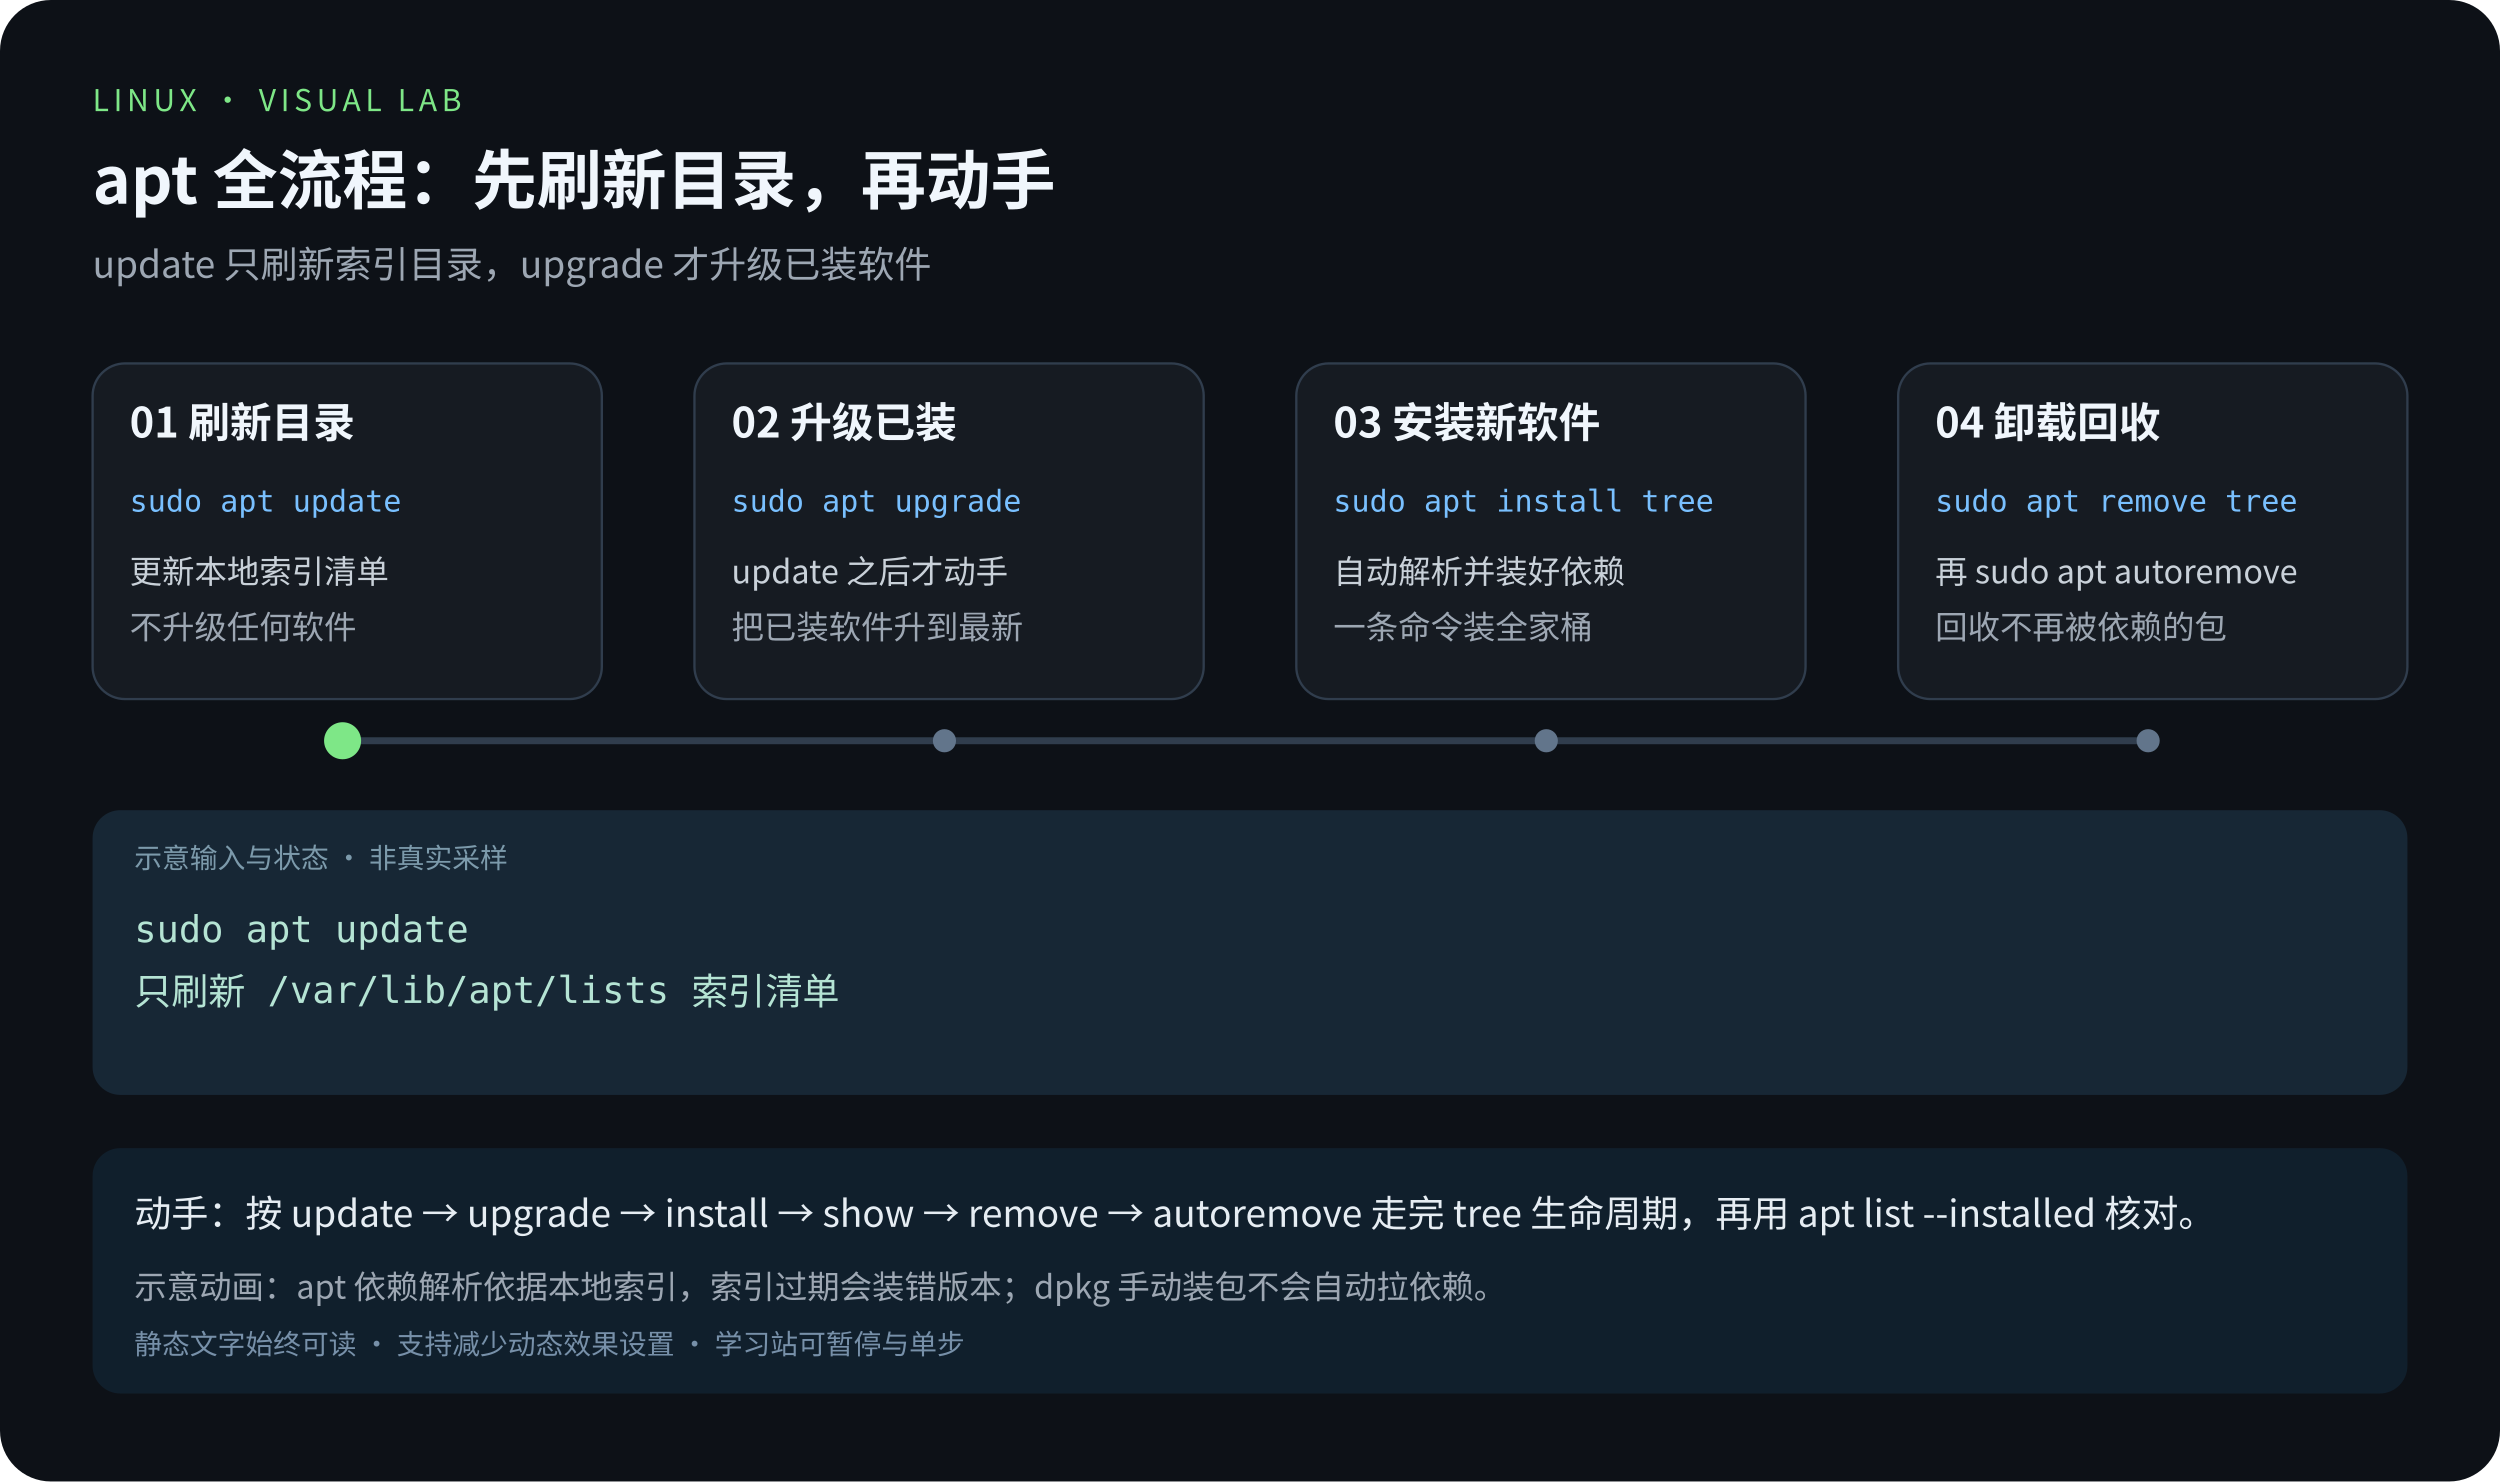
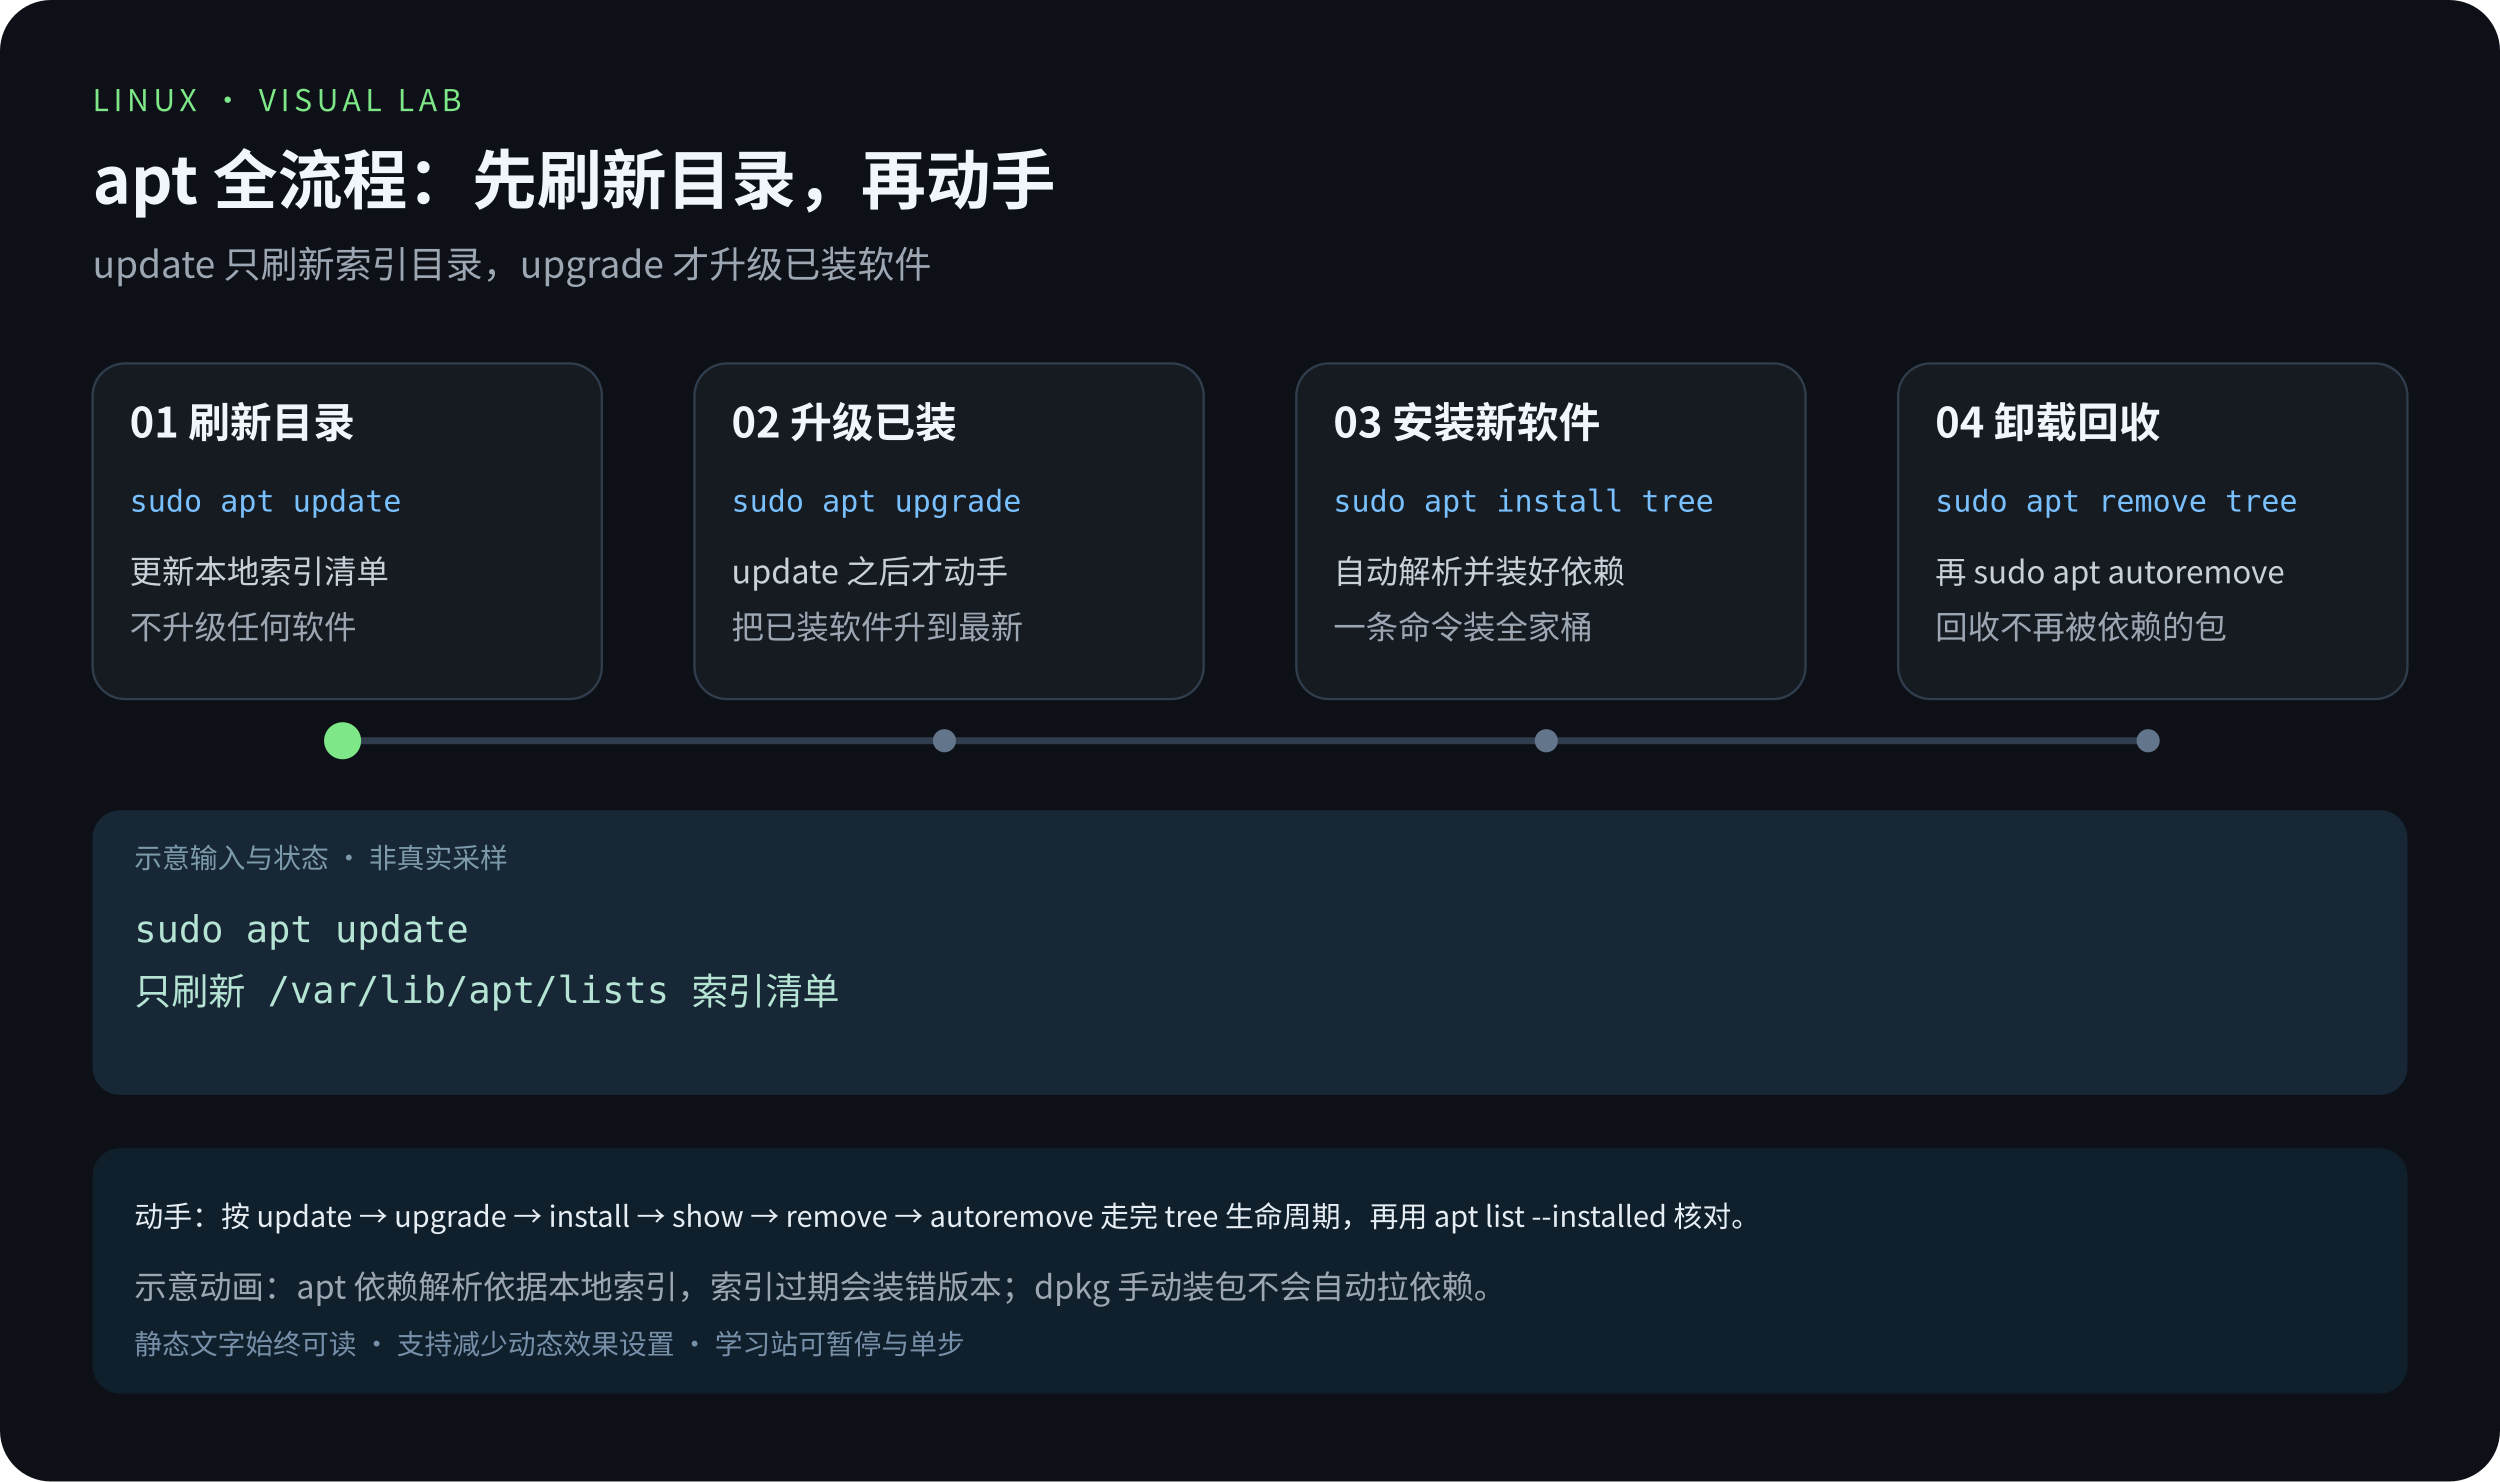
<svg xmlns="http://www.w3.org/2000/svg" width="1080" height="640" viewBox="0 0 1080 640" role="img" aria-labelledby="title desc">
  <style>
text{font-family:"Noto Sans CJK SC","Microsoft YaHei",sans-serif}
.code{font-family:Consolas,monospace}
.focus{opacity:0}
.output{opacity:0}.output.phase-0{opacity:1}
@keyframes step0{0%,24.9%{opacity:1}25%,100%{opacity:0}}.phase-0{animation:step0 12s linear 3}@keyframes step1{0%,24.9%{opacity:0}25%,49.9%{opacity:1}50%,100%{opacity:0}}.phase-1{animation:step1 12s linear 3}@keyframes step2{0%,49.9%{opacity:0}50%,74.9%{opacity:1}75%,100%{opacity:0}}.phase-2{animation:step2 12s linear 3}@keyframes step3{0%,74.9%{opacity:0}75%,100%{opacity:1}}.phase-3{animation:step3 12s linear 3}
@keyframes travel{0%,15%{transform:translateX(0)}25%,40%{transform:translateX(260px)}50%,65%{transform:translateX(520px)}75%,100%{transform:translateX(780px)}}
.token{animation:travel 12s ease-in-out 3}
@media (prefers-reduced-motion:reduce){.focus,.token,.output{animation:none}.token{display:none}}
</style>
  <rect width="1080" height="640" rx="22" fill="#0d1117" />
  <text x="40" y="48" fill="#7ee787" font-size="13" letter-spacing="2">LINUX · VISUAL LAB</text>
  <text x="40" y="88" fill="#f0f6fc" font-size="28" font-weight="bold">apt 全流程：先刷新目录，再动手</text>
  <text x="40" y="120" fill="#9da7b3" font-size="16">update 只刷新索引目录，upgrade 才升级已装软件</text>
  <path d="M148 320 H928" fill="none" stroke="#303d4d" stroke-width="3" />
  <g>
    <rect x="40" y="157" width="220" height="145" rx="14" fill="#161b22" stroke="#303d4d" />
    <rect class="focus phase-0" x="40" y="157" width="220" height="145" rx="14" fill="none" stroke="#58a6ff" stroke-width="3" />
    <text x="56" y="189" fill="#f0f6fc" font-size="18" font-weight="bold">01 刷新目录</text>
    <text class="code" x="56" y="221" fill="#79c0ff" font-size="13">sudo apt update</text>
    <text x="56" y="252" fill="#c9d1d9" font-size="14">更新本地索引清单</text>
    <text x="56" y="276" fill="#9da7b3" font-size="14">不升级任何软件</text>
    <circle cx="148" cy="320" r="5" fill="#62758b" />
  </g>
  <g>
    <rect x="300" y="157" width="220" height="145" rx="14" fill="#161b22" stroke="#303d4d" />
    <rect class="focus phase-1" x="300" y="157" width="220" height="145" rx="14" fill="none" stroke="#58a6ff" stroke-width="3" />
    <text x="316" y="189" fill="#f0f6fc" font-size="18" font-weight="bold">02 升级已装</text>
    <text class="code" x="316" y="221" fill="#79c0ff" font-size="13">sudo apt upgrade</text>
    <text x="316" y="252" fill="#c9d1d9" font-size="14">update 之后才动手</text>
    <text x="316" y="276" fill="#9da7b3" font-size="14">把已装软件升到最新</text>
    <circle cx="408" cy="320" r="5" fill="#62758b" />
  </g>
  <g>
    <rect x="560" y="157" width="220" height="145" rx="14" fill="#161b22" stroke="#303d4d" />
    <rect class="focus phase-2" x="560" y="157" width="220" height="145" rx="14" fill="none" stroke="#58a6ff" stroke-width="3" />
    <text x="576" y="189" fill="#f0f6fc" font-size="18" font-weight="bold">03 安装新软件</text>
    <text class="code" x="576" y="221" fill="#79c0ff" font-size="13">sudo apt install tree</text>
    <text x="576" y="252" fill="#c9d1d9" font-size="14">自动解析并装好依赖</text>
    <text x="576" y="276" fill="#9da7b3" font-size="14">一条命令装全家桶</text>
    <circle cx="668" cy="320" r="5" fill="#62758b" />
  </g>
  <g>
    <rect x="820" y="157" width="220" height="145" rx="14" fill="#161b22" stroke="#303d4d" />
    <rect class="focus phase-3" x="820" y="157" width="220" height="145" rx="14" fill="none" stroke="#58a6ff" stroke-width="3" />
    <text x="836" y="189" fill="#f0f6fc" font-size="18" font-weight="bold">04 卸载回收</text>
    <text class="code" x="836" y="221" fill="#79c0ff" font-size="13">sudo apt remove tree</text>
-     <text x="836" y="252" fill="#c9d1d9" font-size="14">再 sudo apt autoremove</text>
+     <text x="836" y="252" fill="#c9d1d9" font-size="13.5">再 sudo apt autoremove</text>
    <text x="836" y="276" fill="#9da7b3" font-size="14">回收不再被依赖的包</text>
    <circle cx="928" cy="320" r="5" fill="#62758b" />
  </g>
  <rect x="40" y="350" width="1000" height="123" rx="12" fill="#172735" />
  <text x="58" y="375" fill="#7c9aab" font-size="12">示意输入与状态 · 非真实采样</text>
  <g class="output phase-0">
    <text class="code" x="58" y="407" fill="#b5e4d4" font-size="16">sudo apt update</text>
    <text class="code" x="58" y="434" fill="#b5e4d4" font-size="16">只刷新 /var/lib/apt/lists 索引清单</text>
  </g>
  <g class="output phase-1">
    <text class="code" x="58" y="407" fill="#b5e4d4" font-size="16">sudo apt upgrade</text>
    <text class="code" x="58" y="434" fill="#b5e4d4" font-size="16">真正升级已装软件（更新目录之后）</text>
  </g>
  <g class="output phase-2">
    <text class="code" x="58" y="407" fill="#b5e4d4" font-size="16">sudo apt install tree</text>
    <text class="code" x="58" y="434" fill="#b5e4d4" font-size="16">自动解析依赖，装好全家桶</text>
  </g>
  <g class="output phase-3">
    <text class="code" x="58" y="407" fill="#b5e4d4" font-size="16">sudo apt remove tree → sudo apt autoremove</text>
    <text class="code" x="58" y="434" fill="#b5e4d4" font-size="16">卸载并回收不再被依赖的包</text>
  </g>
  <circle class="token" cx="148" cy="320" r="8" fill="#7ee787" />
  <rect x="40" y="496" width="1000" height="106" rx="12" fill="#101f2c" />
-   <text x="58" y="530" fill="#e6edf3" font-size="16">动手：按 update → upgrade → install → show → remove → autoremove 走完 tree 生命周期，再用 apt list --installed 核对。</text>
+   <text x="58" y="530" fill="#e6edf3" font-size="12.5">动手：按 update → upgrade → install → show → remove → autoremove 走完 tree 生命周期，再用 apt list --installed 核对。</text>
  <text x="58" y="561" fill="#9da7b3" font-size="14">示意动画：apt 依赖解析依据本地索引，索引过期会装错版本；dpkg 手动装包不会自动拉依赖。</text>
  <text x="58" y="585" fill="#7790a9" font-size="12">静态文字始终可读 · 支持减少动态效果设置 · 学习站可暂停与单步</text>
</svg>
